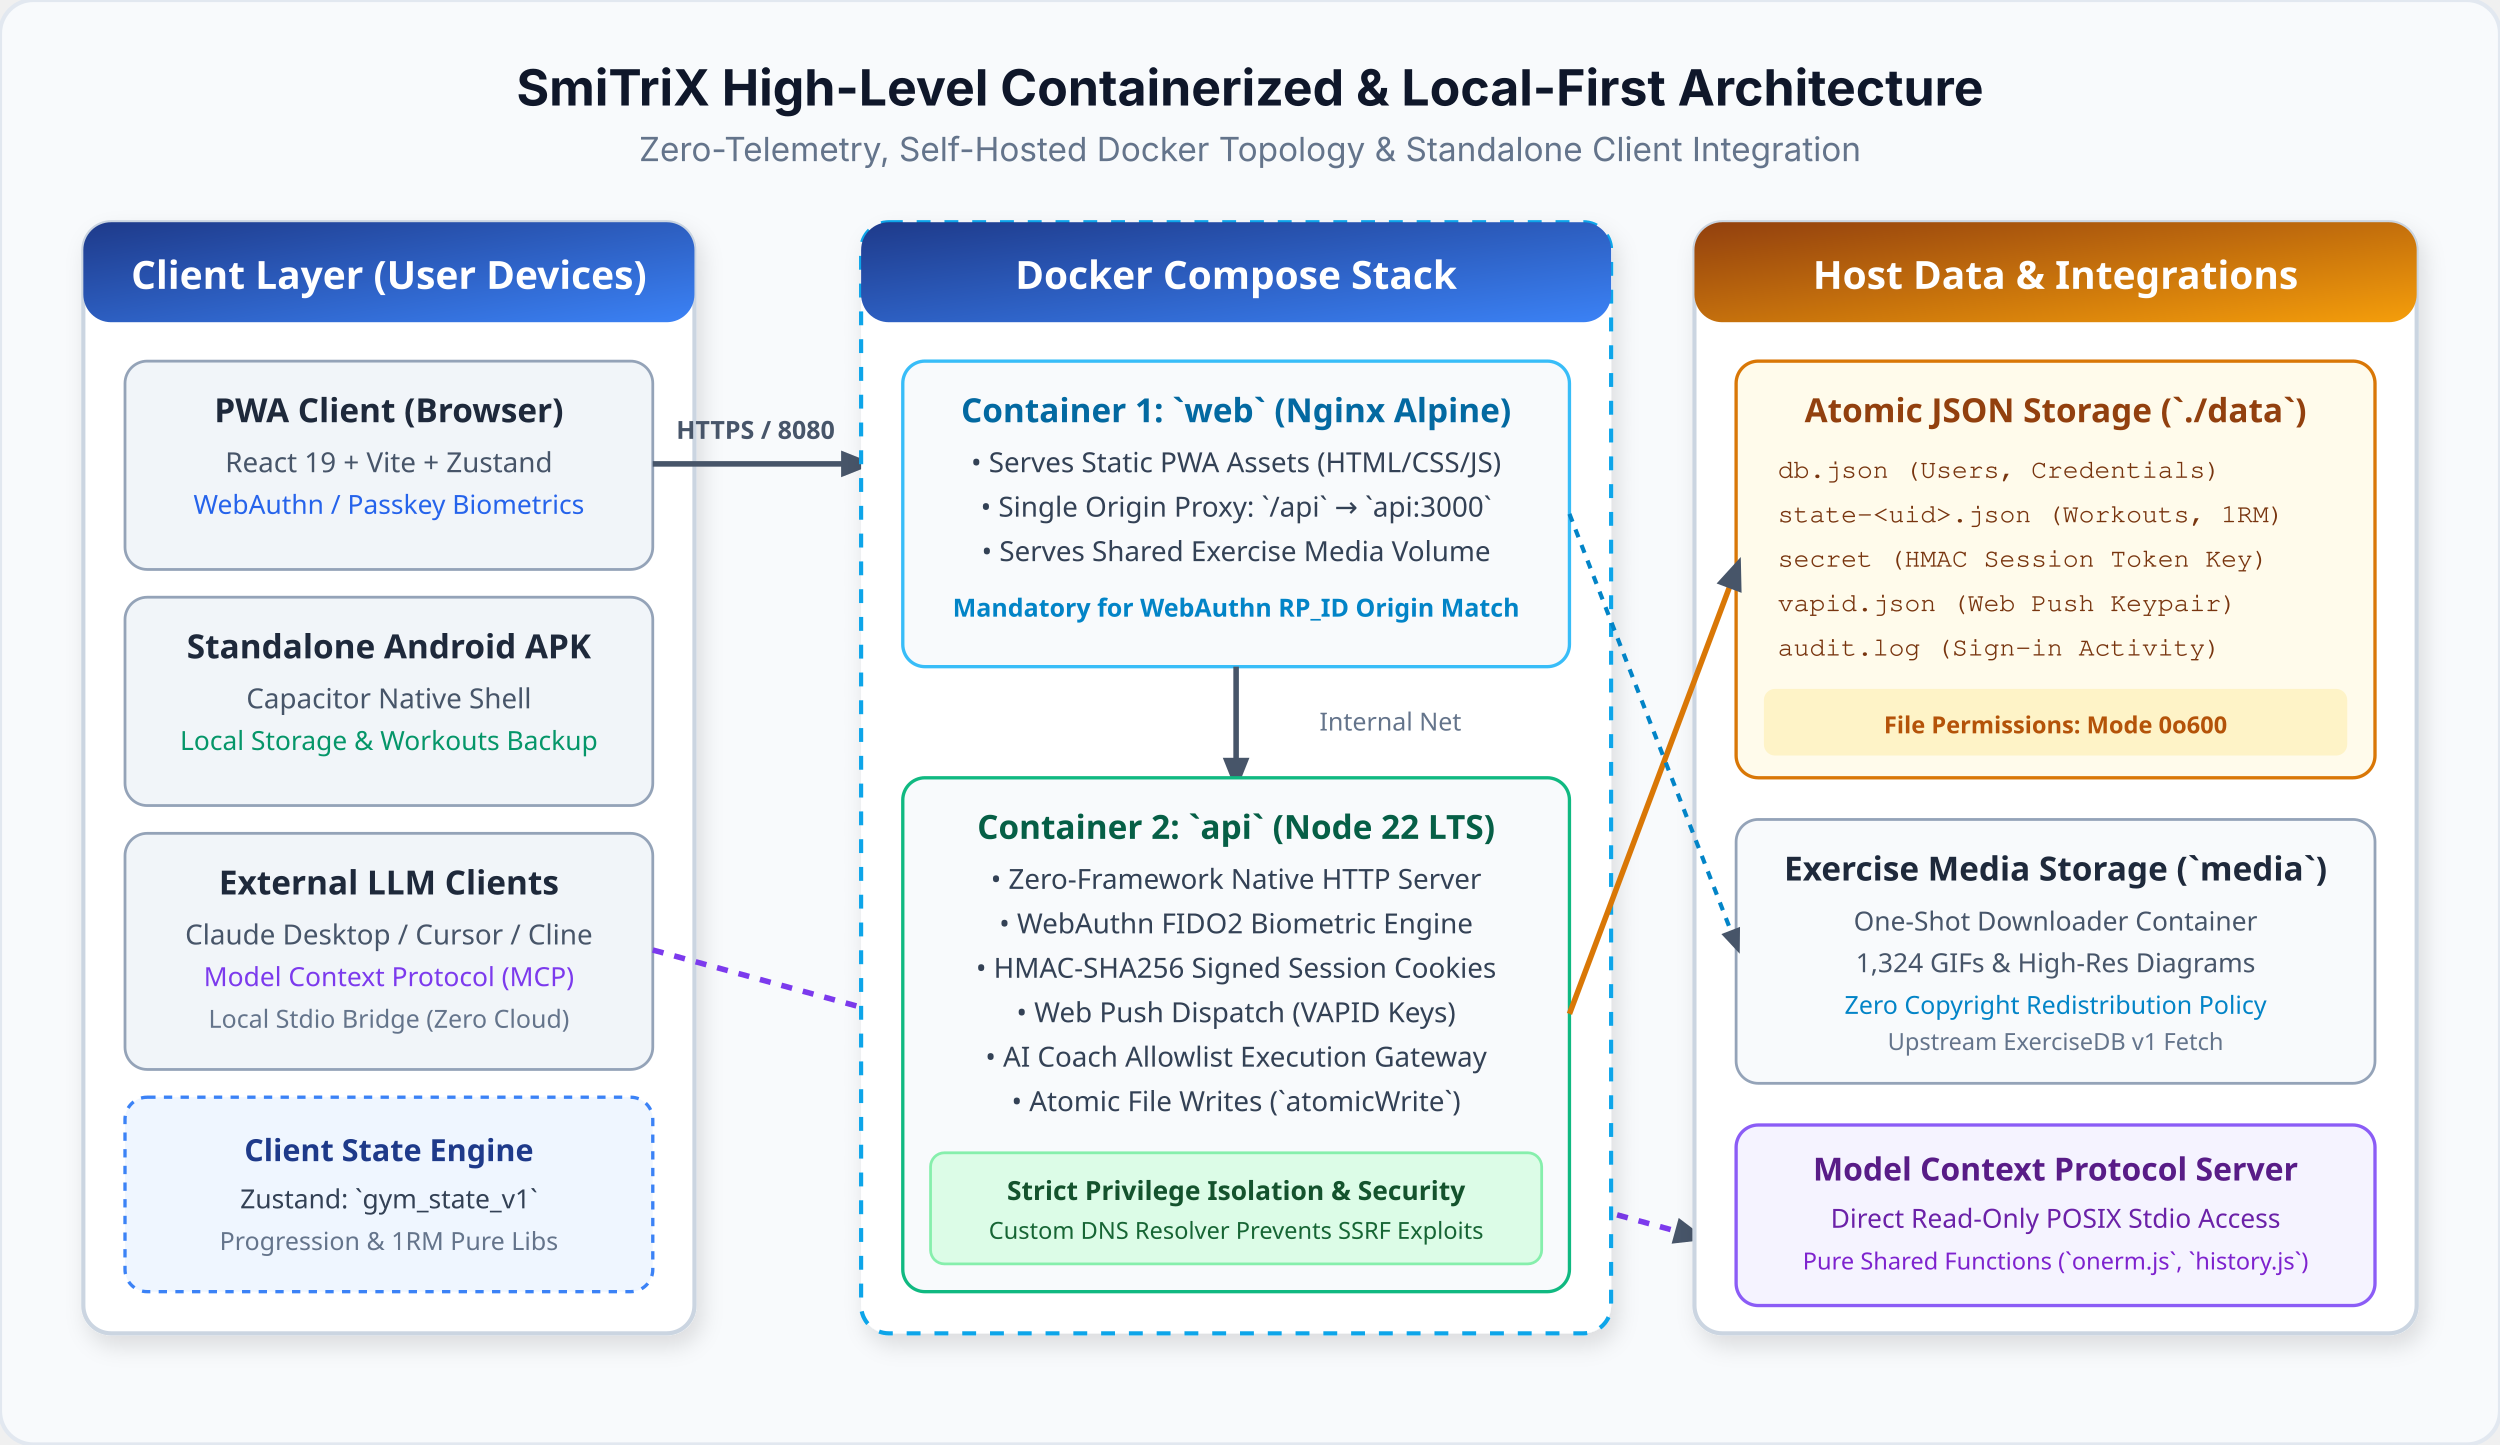
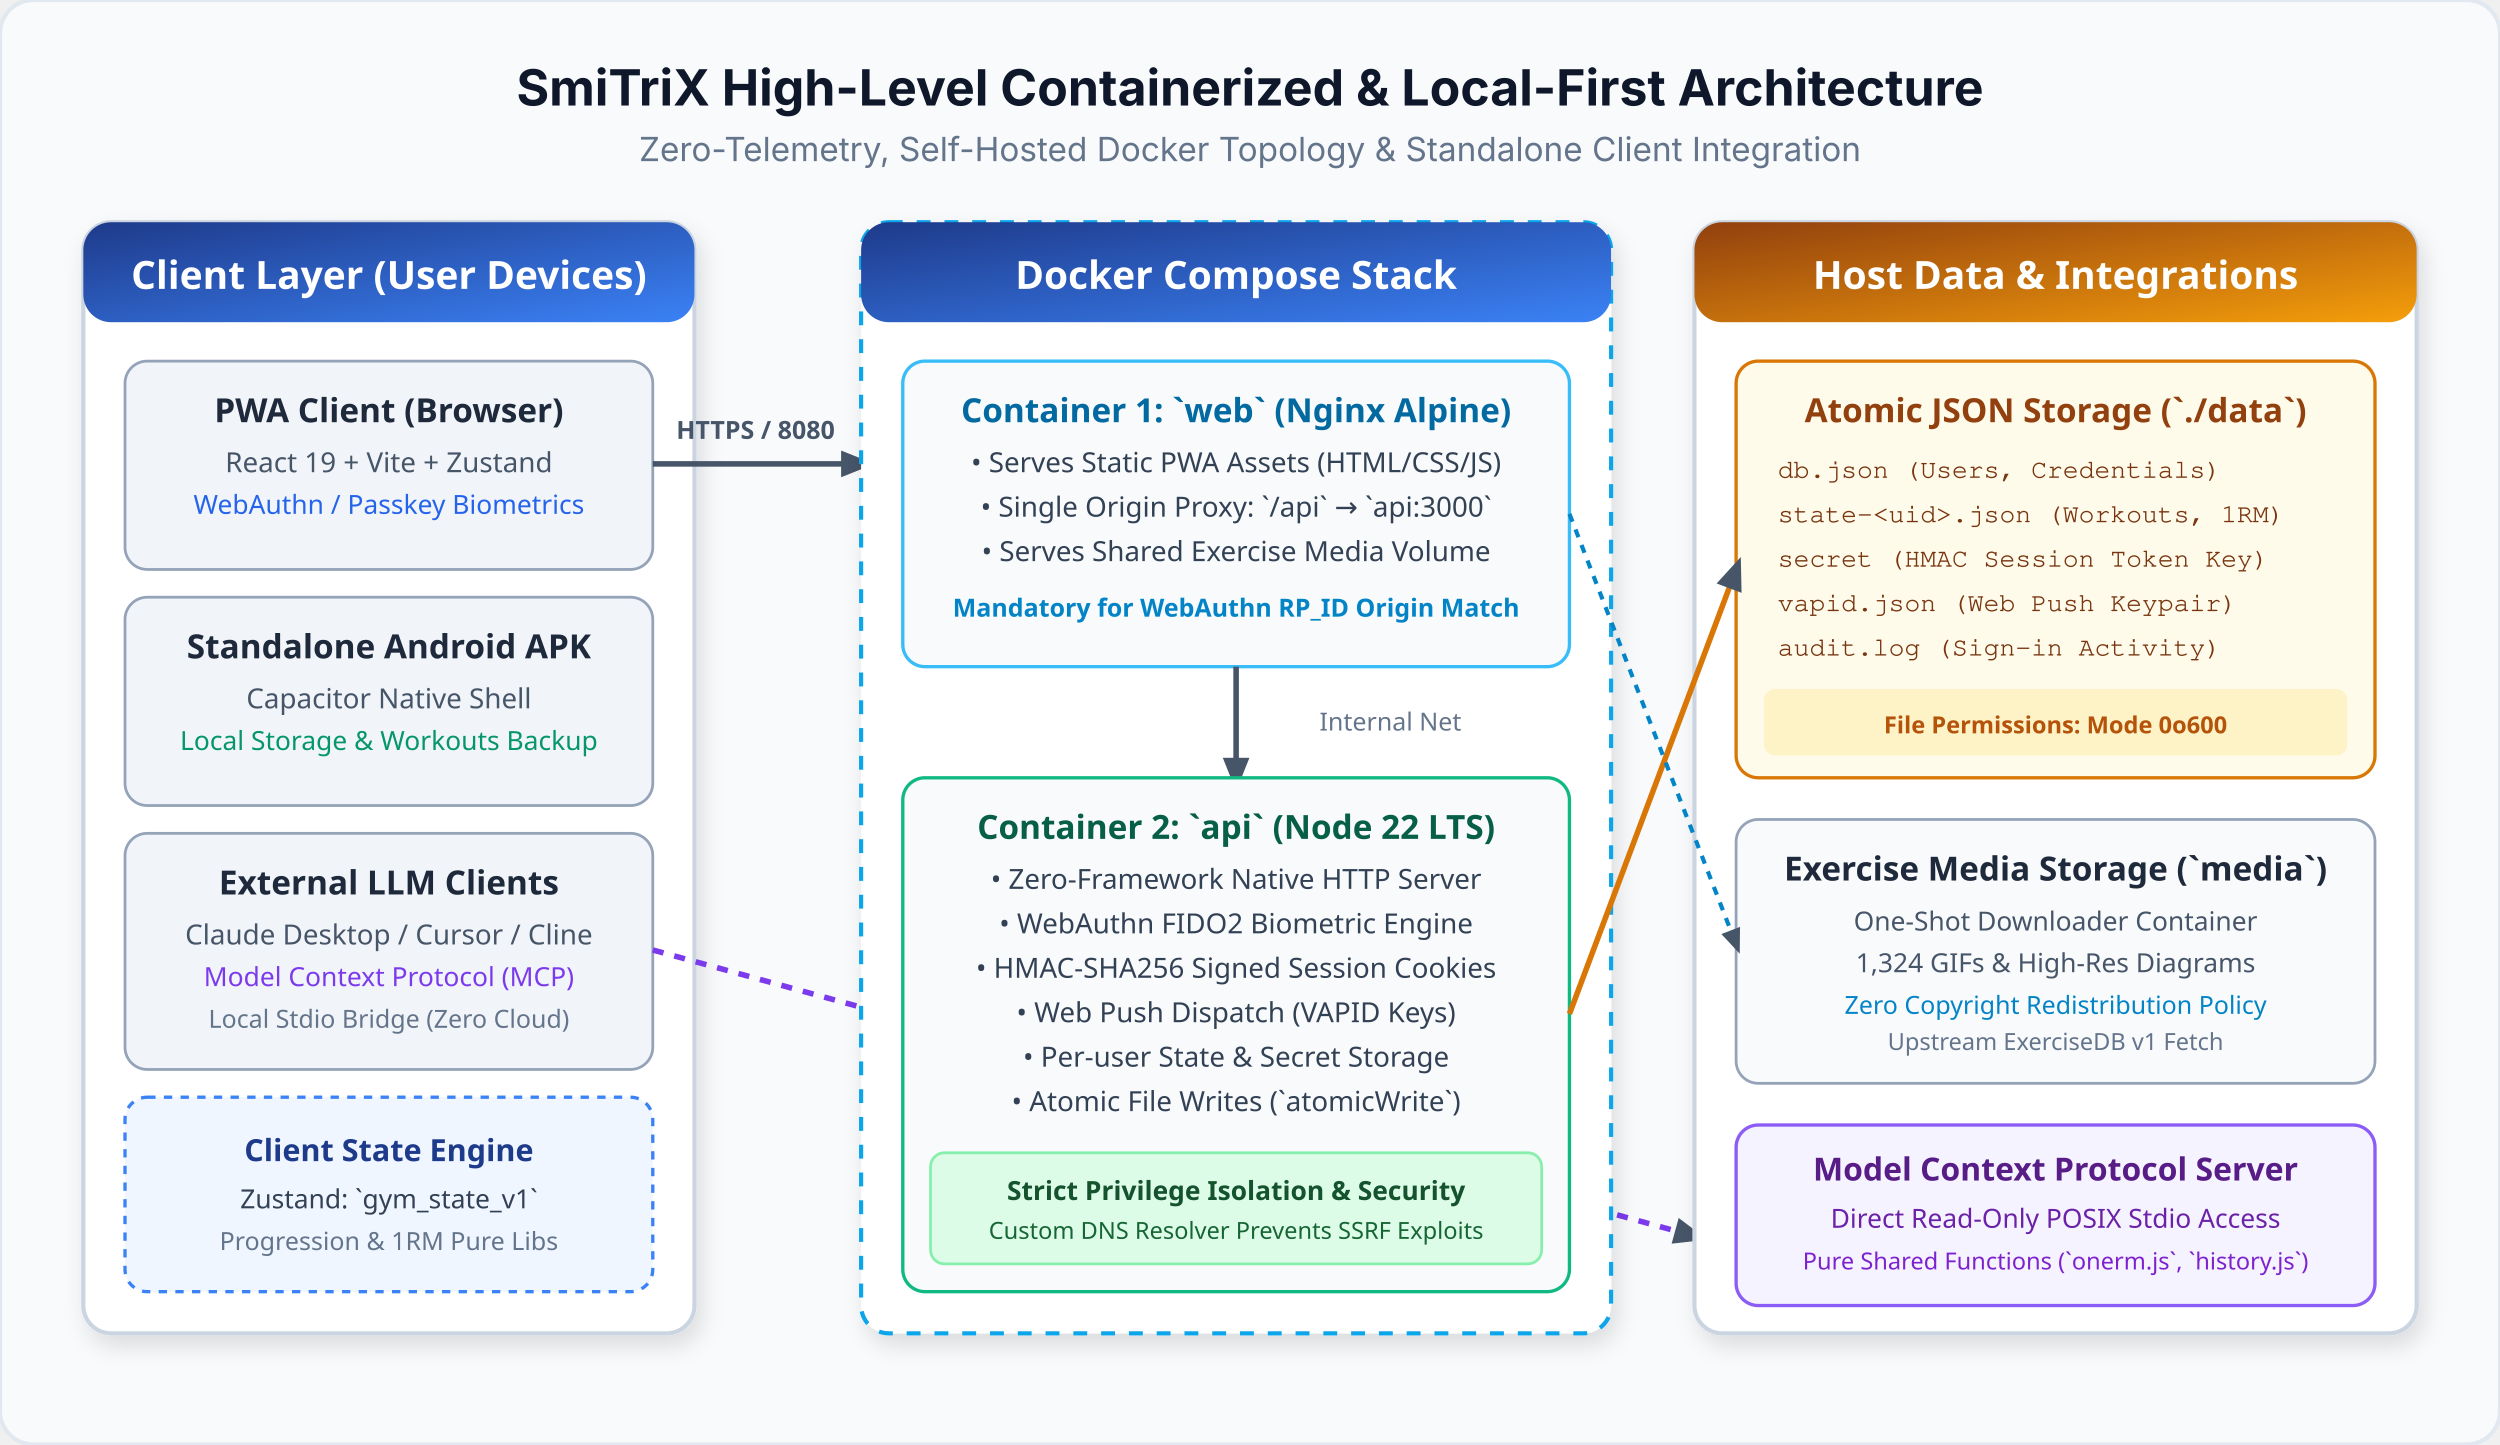
<svg xmlns="http://www.w3.org/2000/svg" viewBox="0 0 900 520" width="100%" height="100%">
  <defs>
    <linearGradient id="grad_blue" x1="0%" y1="0%" x2="100%" y2="100%">
      <stop offset="0%" stop-color="#1e3a8a" />
      <stop offset="100%" stop-color="#3b82f6" />
    </linearGradient>
    <linearGradient id="grad_green" x1="0%" y1="0%" x2="100%" y2="100%">
      <stop offset="0%" stop-color="#065f46" />
      <stop offset="100%" stop-color="#10b981" />
    </linearGradient>
    <linearGradient id="grad_purple" x1="0%" y1="0%" x2="100%" y2="100%">
      <stop offset="0%" stop-color="#581c87" />
      <stop offset="100%" stop-color="#8b5cf6" />
    </linearGradient>
    <linearGradient id="grad_amber" x1="0%" y1="0%" x2="100%" y2="100%">
      <stop offset="0%" stop-color="#92400e" />
      <stop offset="100%" stop-color="#f59e0b" />
    </linearGradient>
    <filter id="shadow" x="-10%" y="-10%" width="120%" height="120%">
      <feDropShadow dx="2" dy="4" stdDeviation="4" flood-opacity="0.12" />
    </filter>
    <marker id="arrow" viewBox="0 0 10 10" refX="6" refY="5" markerWidth="6" markerHeight="6" orient="auto-start-reverse">
      <path d="M 0 1 L 10 5 L 0 9 z" fill="#475569" />
    </marker>
    <marker id="arrow-green" viewBox="0 0 10 10" refX="6" refY="5" markerWidth="6" markerHeight="6" orient="auto-start-reverse">
      <path d="M 0 1 L 10 5 L 0 9 z" fill="#10b981" />
    </marker>
  </defs>
  <rect width="900" height="520" fill="#f8fafc" rx="12" stroke="#e2e8f0" stroke-width="1.5" />
  <text x="450" y="38" font-family="system-ui, -apple-system, sans-serif" font-size="18" font-weight="700" fill="#0f172a" text-anchor="middle">SmiTriX High-Level Containerized &amp; Local-First Architecture</text>
  <text x="450" y="58" font-family="system-ui, -apple-system, sans-serif" font-size="12" fill="#64748b" text-anchor="middle">Zero-Telemetry, Self-Hosted Docker Topology &amp; Standalone Client Integration</text>
  <rect x="30" y="80" width="220" height="400" rx="10" fill="#ffffff" stroke="#cbd5e1" stroke-width="1.5" filter="url(#shadow)" />
  <rect x="30" y="80" width="220" height="36" rx="10" fill="url(#grad_blue)" />
  <text x="140" y="104" font-family="system-ui, sans-serif" font-size="14" font-weight="bold" fill="#ffffff" text-anchor="middle">Client Layer (User Devices)</text>
  <rect x="45" y="130" width="190" height="75" rx="8" fill="#f1f5f9" stroke="#94a3b8" stroke-width="1" />
  <text x="140" y="152" font-family="system-ui, sans-serif" font-size="12" font-weight="bold" fill="#1e293b" text-anchor="middle">PWA Client (Browser)</text>
  <text x="140" y="170" font-family="system-ui, sans-serif" font-size="10" fill="#475569" text-anchor="middle">React 19 + Vite + Zustand</text>
  <text x="140" y="185" font-family="system-ui, sans-serif" font-size="9.5" fill="#2563eb" text-anchor="middle">WebAuthn / Passkey Biometrics</text>
  <rect x="45" y="215" width="190" height="75" rx="8" fill="#f1f5f9" stroke="#94a3b8" stroke-width="1" />
  <text x="140" y="237" font-family="system-ui, sans-serif" font-size="12" font-weight="bold" fill="#1e293b" text-anchor="middle">Standalone Android APK</text>
  <text x="140" y="255" font-family="system-ui, sans-serif" font-size="10" fill="#475569" text-anchor="middle">Capacitor Native Shell</text>
  <text x="140" y="270" font-family="system-ui, sans-serif" font-size="9.5" fill="#059669" text-anchor="middle">Local Storage &amp; Workouts Backup</text>
  <rect x="45" y="300" width="190" height="85" rx="8" fill="#f1f5f9" stroke="#94a3b8" stroke-width="1" />
  <text x="140" y="322" font-family="system-ui, sans-serif" font-size="12" font-weight="bold" fill="#1e293b" text-anchor="middle">External LLM Clients</text>
  <text x="140" y="340" font-family="system-ui, sans-serif" font-size="10" fill="#475569" text-anchor="middle">Claude Desktop / Cursor / Cline</text>
  <text x="140" y="355" font-family="system-ui, sans-serif" font-size="9.5" fill="#7c3aed" text-anchor="middle">Model Context Protocol (MCP)</text>
  <text x="140" y="370" font-family="system-ui, sans-serif" font-size="9" fill="#64748b" text-anchor="middle">Local Stdio Bridge (Zero Cloud)</text>
  <rect x="45" y="395" width="190" height="70" rx="8" fill="#eff6ff" stroke="#3b82f6" stroke-width="1.2" stroke-dasharray="3,3" />
  <text x="140" y="418" font-family="system-ui, sans-serif" font-size="11" font-weight="bold" fill="#1e3a8a" text-anchor="middle">Client State Engine</text>
  <text x="140" y="435" font-family="system-ui, sans-serif" font-size="9.5" fill="#334155" text-anchor="middle">Zustand: `gym_state_v1`</text>
  <text x="140" y="450" font-family="system-ui, sans-serif" font-size="9" fill="#64748b" text-anchor="middle">Progression &amp; 1RM Pure Libs</text>
  <line x1="235" y1="167" x2="310" y2="167" stroke="#475569" stroke-width="2" marker-end="url(#arrow)" />
  <text x="272" y="158" font-family="system-ui, sans-serif" font-size="9" font-weight="600" fill="#475569" text-anchor="middle">HTTPS / 8080</text>
  <line x1="235" y1="342" x2="610" y2="445" stroke="#7c3aed" stroke-width="2" stroke-dasharray="4,4" marker-end="url(#arrow)" />
  <text x="380" y="375" font-family="system-ui, sans-serif" font-size="9" font-weight="600" fill="#7c3aed" text-anchor="middle">Local Stdio Spawn</text>
  <rect x="310" y="80" width="270" height="400" rx="10" fill="#ffffff" stroke="#0ea5e9" stroke-width="1.5" stroke-dasharray="5,5" filter="url(#shadow)" />
  <rect x="310" y="80" width="270" height="36" rx="10" fill="url(#grad_blue)" />
  <text x="445" y="104" font-family="system-ui, sans-serif" font-size="14" font-weight="bold" fill="#ffffff" text-anchor="middle">Docker Compose Stack</text>
  <rect x="325" y="130" width="240" height="110" rx="8" fill="#f8fafc" stroke="#38bdf8" stroke-width="1.2" />
  <text x="445" y="152" font-family="system-ui, sans-serif" font-size="12" font-weight="bold" fill="#0369a1" text-anchor="middle">Container 1: `web` (Nginx Alpine)</text>
  <text x="445" y="170" font-family="system-ui, sans-serif" font-size="10" fill="#334155" text-anchor="middle">• Serves Static PWA Assets (HTML/CSS/JS)</text>
  <text x="445" y="186" font-family="system-ui, sans-serif" font-size="10" fill="#334155" text-anchor="middle">• Single Origin Proxy: `/api` → `api:3000`</text>
  <text x="445" y="202" font-family="system-ui, sans-serif" font-size="10" fill="#334155" text-anchor="middle">• Serves Shared Exercise Media Volume</text>
  <text x="445" y="222" font-family="system-ui, sans-serif" font-size="9" font-weight="600" fill="#0284c7" text-anchor="middle">Mandatory for WebAuthn RP_ID Origin Match</text>
  <line x1="445" y1="240" x2="445" y2="280" stroke="#475569" stroke-width="2" marker-end="url(#arrow)" />
  <text x="475" y="263" font-family="system-ui, sans-serif" font-size="9" fill="#64748b">Internal Net</text>
  <rect x="325" y="280" width="240" height="185" rx="8" fill="#f8fafc" stroke="#10b981" stroke-width="1.2" />
  <text x="445" y="302" font-family="system-ui, sans-serif" font-size="12" font-weight="bold" fill="#065f46" text-anchor="middle">Container 2: `api` (Node 22 LTS)</text>
  <text x="445" y="320" font-family="system-ui, sans-serif" font-size="10" fill="#334155" text-anchor="middle">• Zero-Framework Native HTTP Server</text>
  <text x="445" y="336" font-family="system-ui, sans-serif" font-size="10" fill="#334155" text-anchor="middle">• WebAuthn FIDO2 Biometric Engine</text>
  <text x="445" y="352" font-family="system-ui, sans-serif" font-size="10" fill="#334155" text-anchor="middle">• HMAC-SHA256 Signed Session Cookies</text>
  <text x="445" y="368" font-family="system-ui, sans-serif" font-size="10" fill="#334155" text-anchor="middle">• Web Push Dispatch (VAPID Keys)</text>
-   <text x="445" y="384" font-family="system-ui, sans-serif" font-size="10" fill="#334155" text-anchor="middle">• AI Coach Allowlist Execution Gateway</text>
+   <text x="445" y="384" font-family="system-ui, sans-serif" font-size="10" fill="#334155" text-anchor="middle">• Per-user State &amp; Secret Storage</text>
  <text x="445" y="400" font-family="system-ui, sans-serif" font-size="10" fill="#334155" text-anchor="middle">• Atomic File Writes (`atomicWrite`)</text>
  <rect x="335" y="415" width="220" height="40" rx="5" fill="#dcfce7" stroke="#86efac" />
  <text x="445" y="432" font-family="system-ui, sans-serif" font-size="9.5" font-weight="bold" fill="#14532d" text-anchor="middle">Strict Privilege Isolation &amp; Security</text>
  <text x="445" y="446" font-family="system-ui, sans-serif" font-size="8.5" fill="#166534" text-anchor="middle">Custom DNS Resolver Prevents SSRF Exploits</text>
  <rect x="610" y="80" width="260" height="400" rx="10" fill="#ffffff" stroke="#cbd5e1" stroke-width="1.5" filter="url(#shadow)" />
  <rect x="610" y="80" width="260" height="36" rx="10" fill="url(#grad_amber)" />
  <text x="740" y="104" font-family="system-ui, sans-serif" font-size="14" font-weight="bold" fill="#ffffff" text-anchor="middle">Host Data &amp; Integrations</text>
  <rect x="625" y="130" width="230" height="150" rx="8" fill="#fffbeb" stroke="#d97706" stroke-width="1.2" />
  <text x="740" y="152" font-family="system-ui, sans-serif" font-size="12" font-weight="bold" fill="#92400e" text-anchor="middle">Atomic JSON Storage (`./data`)</text>
  <text x="640" y="172" font-family="Courier, monospace" font-size="9.5" fill="#78350f">db.json (Users, Credentials)</text>
  <text x="640" y="188" font-family="Courier, monospace" font-size="9.5" fill="#78350f">state-&lt;uid&gt;.json (Workouts, 1RM)</text>
  <text x="640" y="204" font-family="Courier, monospace" font-size="9.5" fill="#78350f">secret (HMAC Session Token Key)</text>
  <text x="640" y="220" font-family="Courier, monospace" font-size="9.5" fill="#78350f">vapid.json (Web Push Keypair)</text>
  <text x="640" y="236" font-family="Courier, monospace" font-size="9.5" fill="#78350f">audit.log (Sign-in Activity)</text>
  <rect x="635" y="248" width="210" height="24" rx="4" fill="#fef3c7" />
  <text x="740" y="264" font-family="system-ui, sans-serif" font-size="8.5" font-weight="bold" fill="#b45309" text-anchor="middle">File Permissions: Mode 0o600</text>
  <rect x="625" y="295" width="230" height="95" rx="8" fill="#f8fafc" stroke="#94a3b8" stroke-width="1" />
  <text x="740" y="317" font-family="system-ui, sans-serif" font-size="12" font-weight="bold" fill="#1e293b" text-anchor="middle">Exercise Media Storage (`media`)</text>
  <text x="740" y="335" font-family="system-ui, sans-serif" font-size="9.5" fill="#475569" text-anchor="middle">One-Shot Downloader Container</text>
  <text x="740" y="350" font-family="system-ui, sans-serif" font-size="9.5" fill="#475569" text-anchor="middle">1,324 GIFs &amp; High-Res Diagrams</text>
  <text x="740" y="365" font-family="system-ui, sans-serif" font-size="9" fill="#0284c7" text-anchor="middle">Zero Copyright Redistribution Policy</text>
  <text x="740" y="378" font-family="system-ui, sans-serif" font-size="8.5" fill="#64748b" text-anchor="middle">Upstream ExerciseDB v1 Fetch</text>
  <rect x="625" y="405" width="230" height="65" rx="8" fill="#f5f3ff" stroke="#8b5cf6" stroke-width="1.2" />
  <text x="740" y="425" font-family="system-ui, sans-serif" font-size="11.5" font-weight="bold" fill="#581c87" text-anchor="middle">Model Context Protocol Server</text>
  <text x="740" y="442" font-family="system-ui, sans-serif" font-size="9.5" fill="#6b21a8" text-anchor="middle">Direct Read-Only POSIX Stdio Access</text>
  <text x="740" y="457" font-family="system-ui, sans-serif" font-size="8.5" fill="#7e22ce" text-anchor="middle">Pure Shared Functions (`onerm.js`, `history.js`)</text>
  <line x1="565" y1="365" x2="625" y2="205" stroke="#d97706" stroke-width="2" marker-end="url(#arrow)" />
  <line x1="565" y1="185" x2="625" y2="340" stroke="#0284c7" stroke-width="1.5" stroke-dasharray="3,3" marker-end="url(#arrow)" />
</svg>
